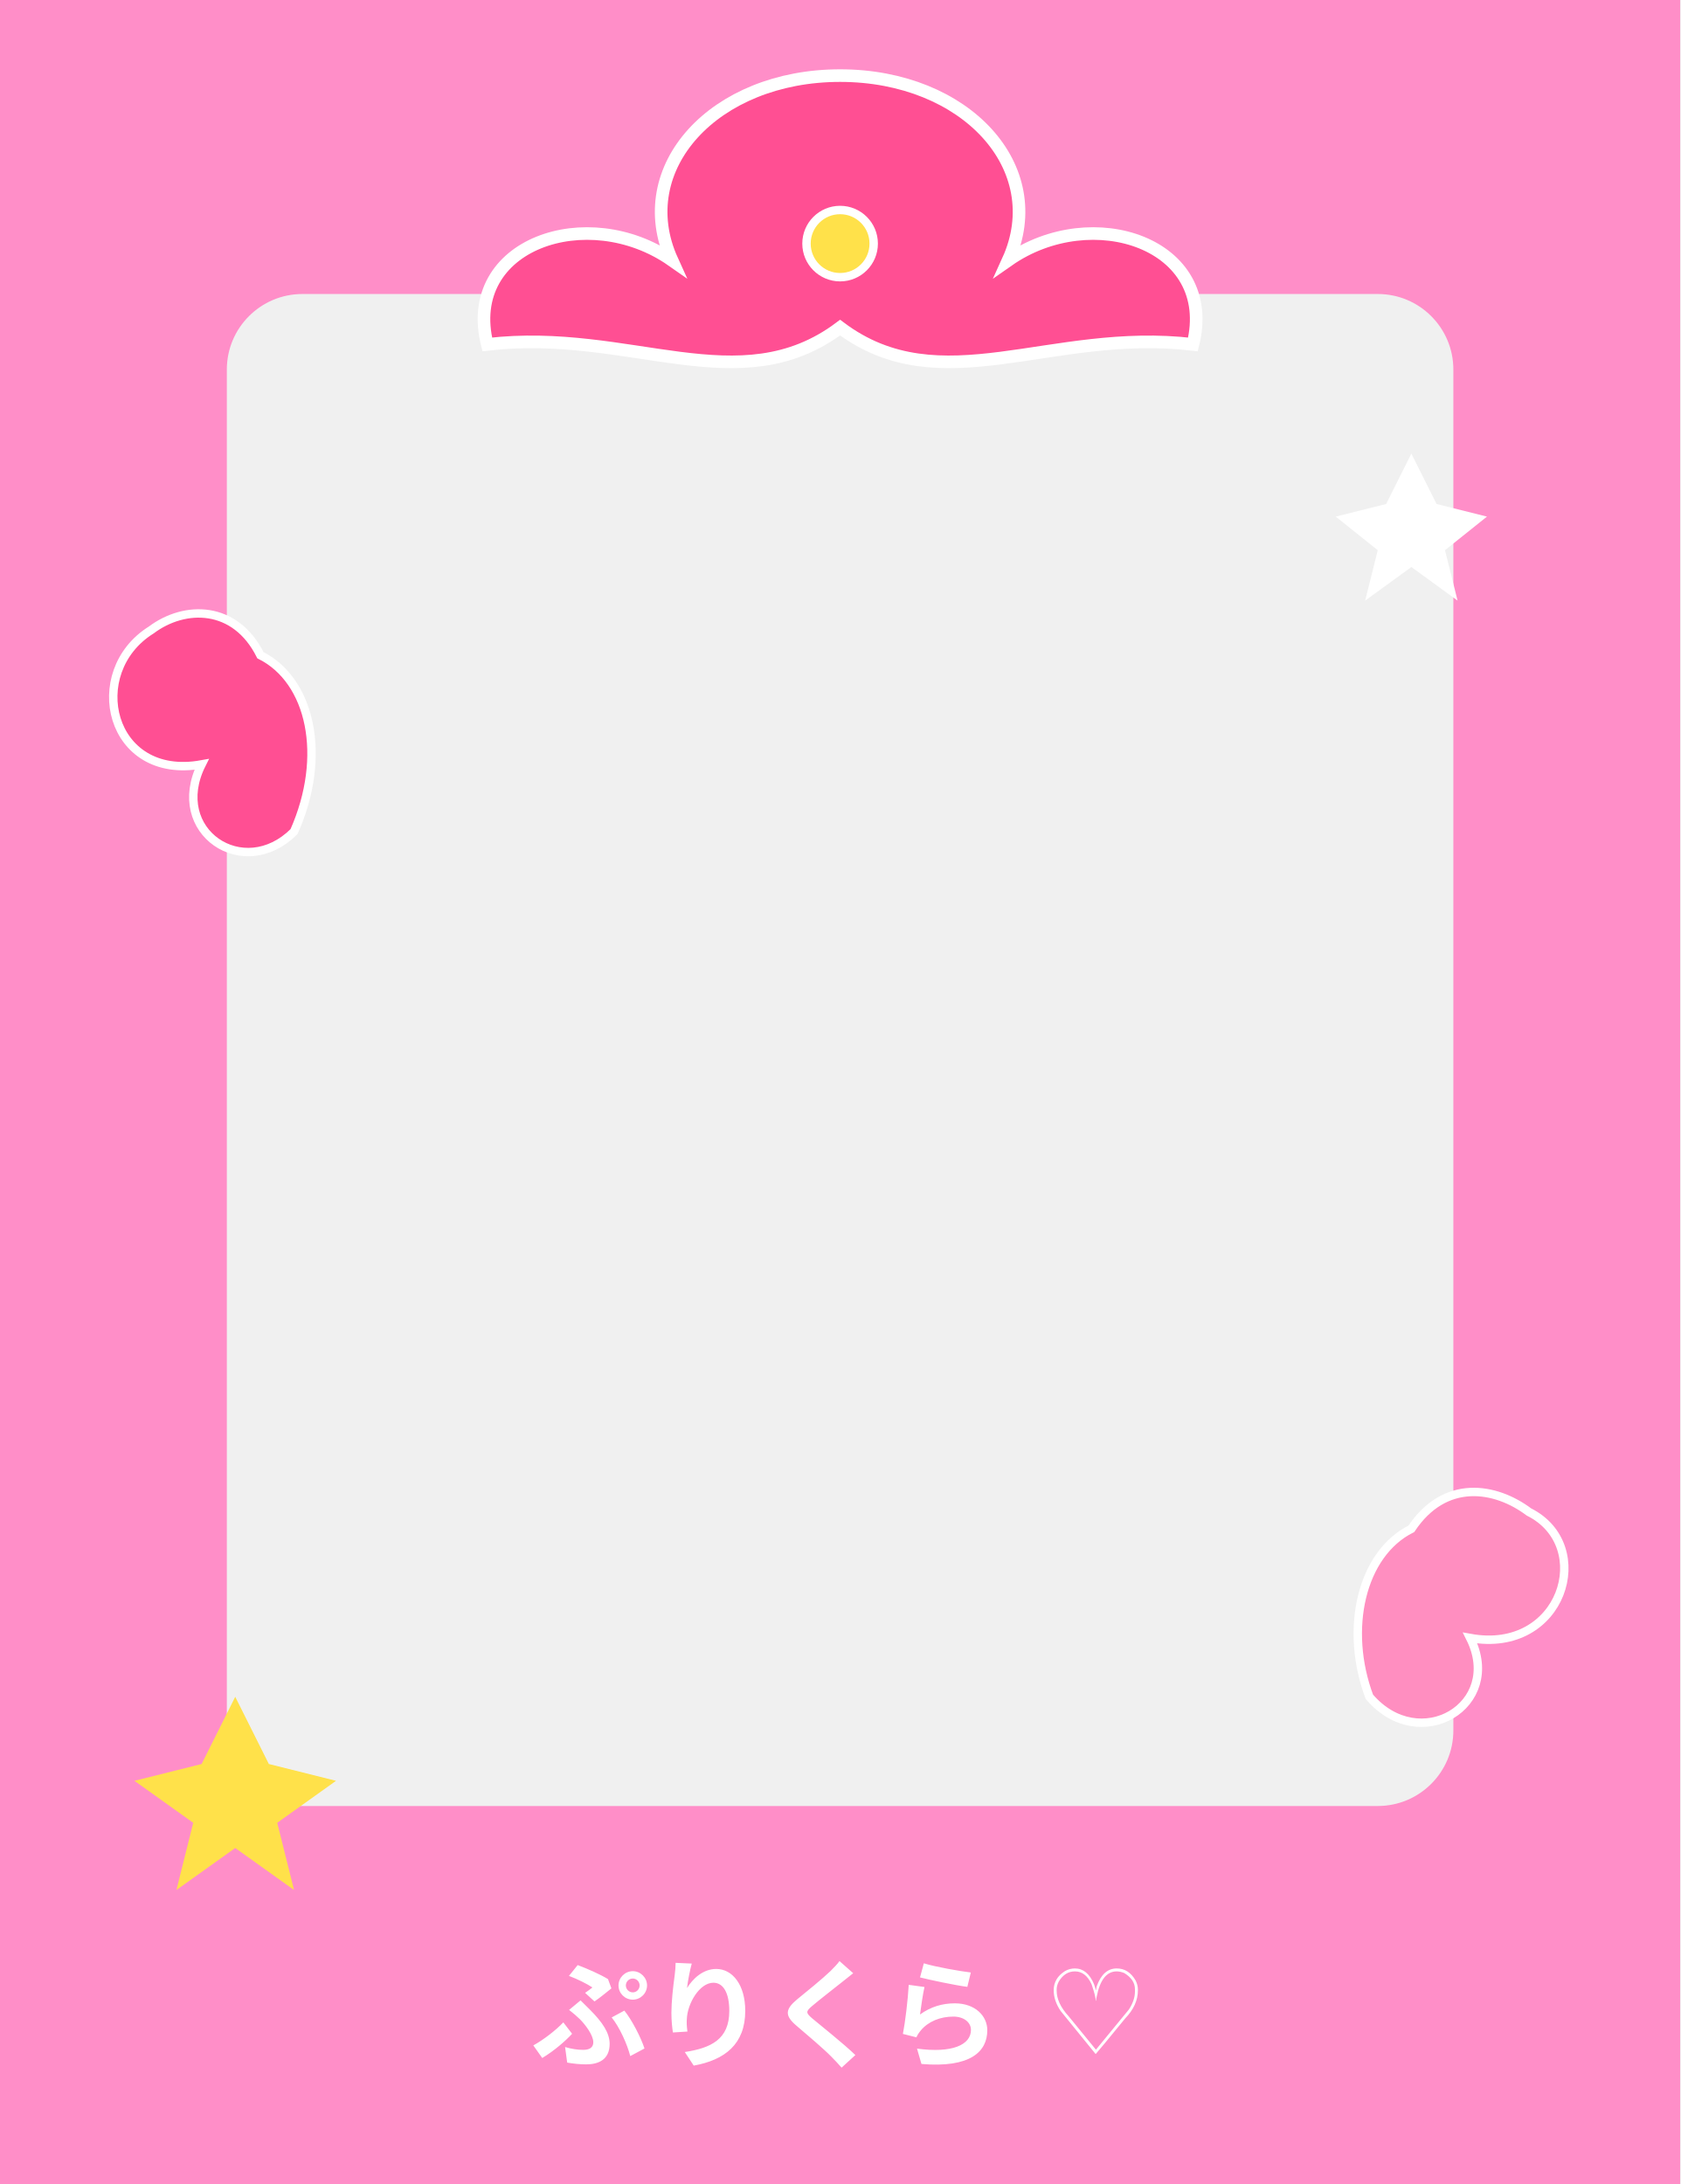
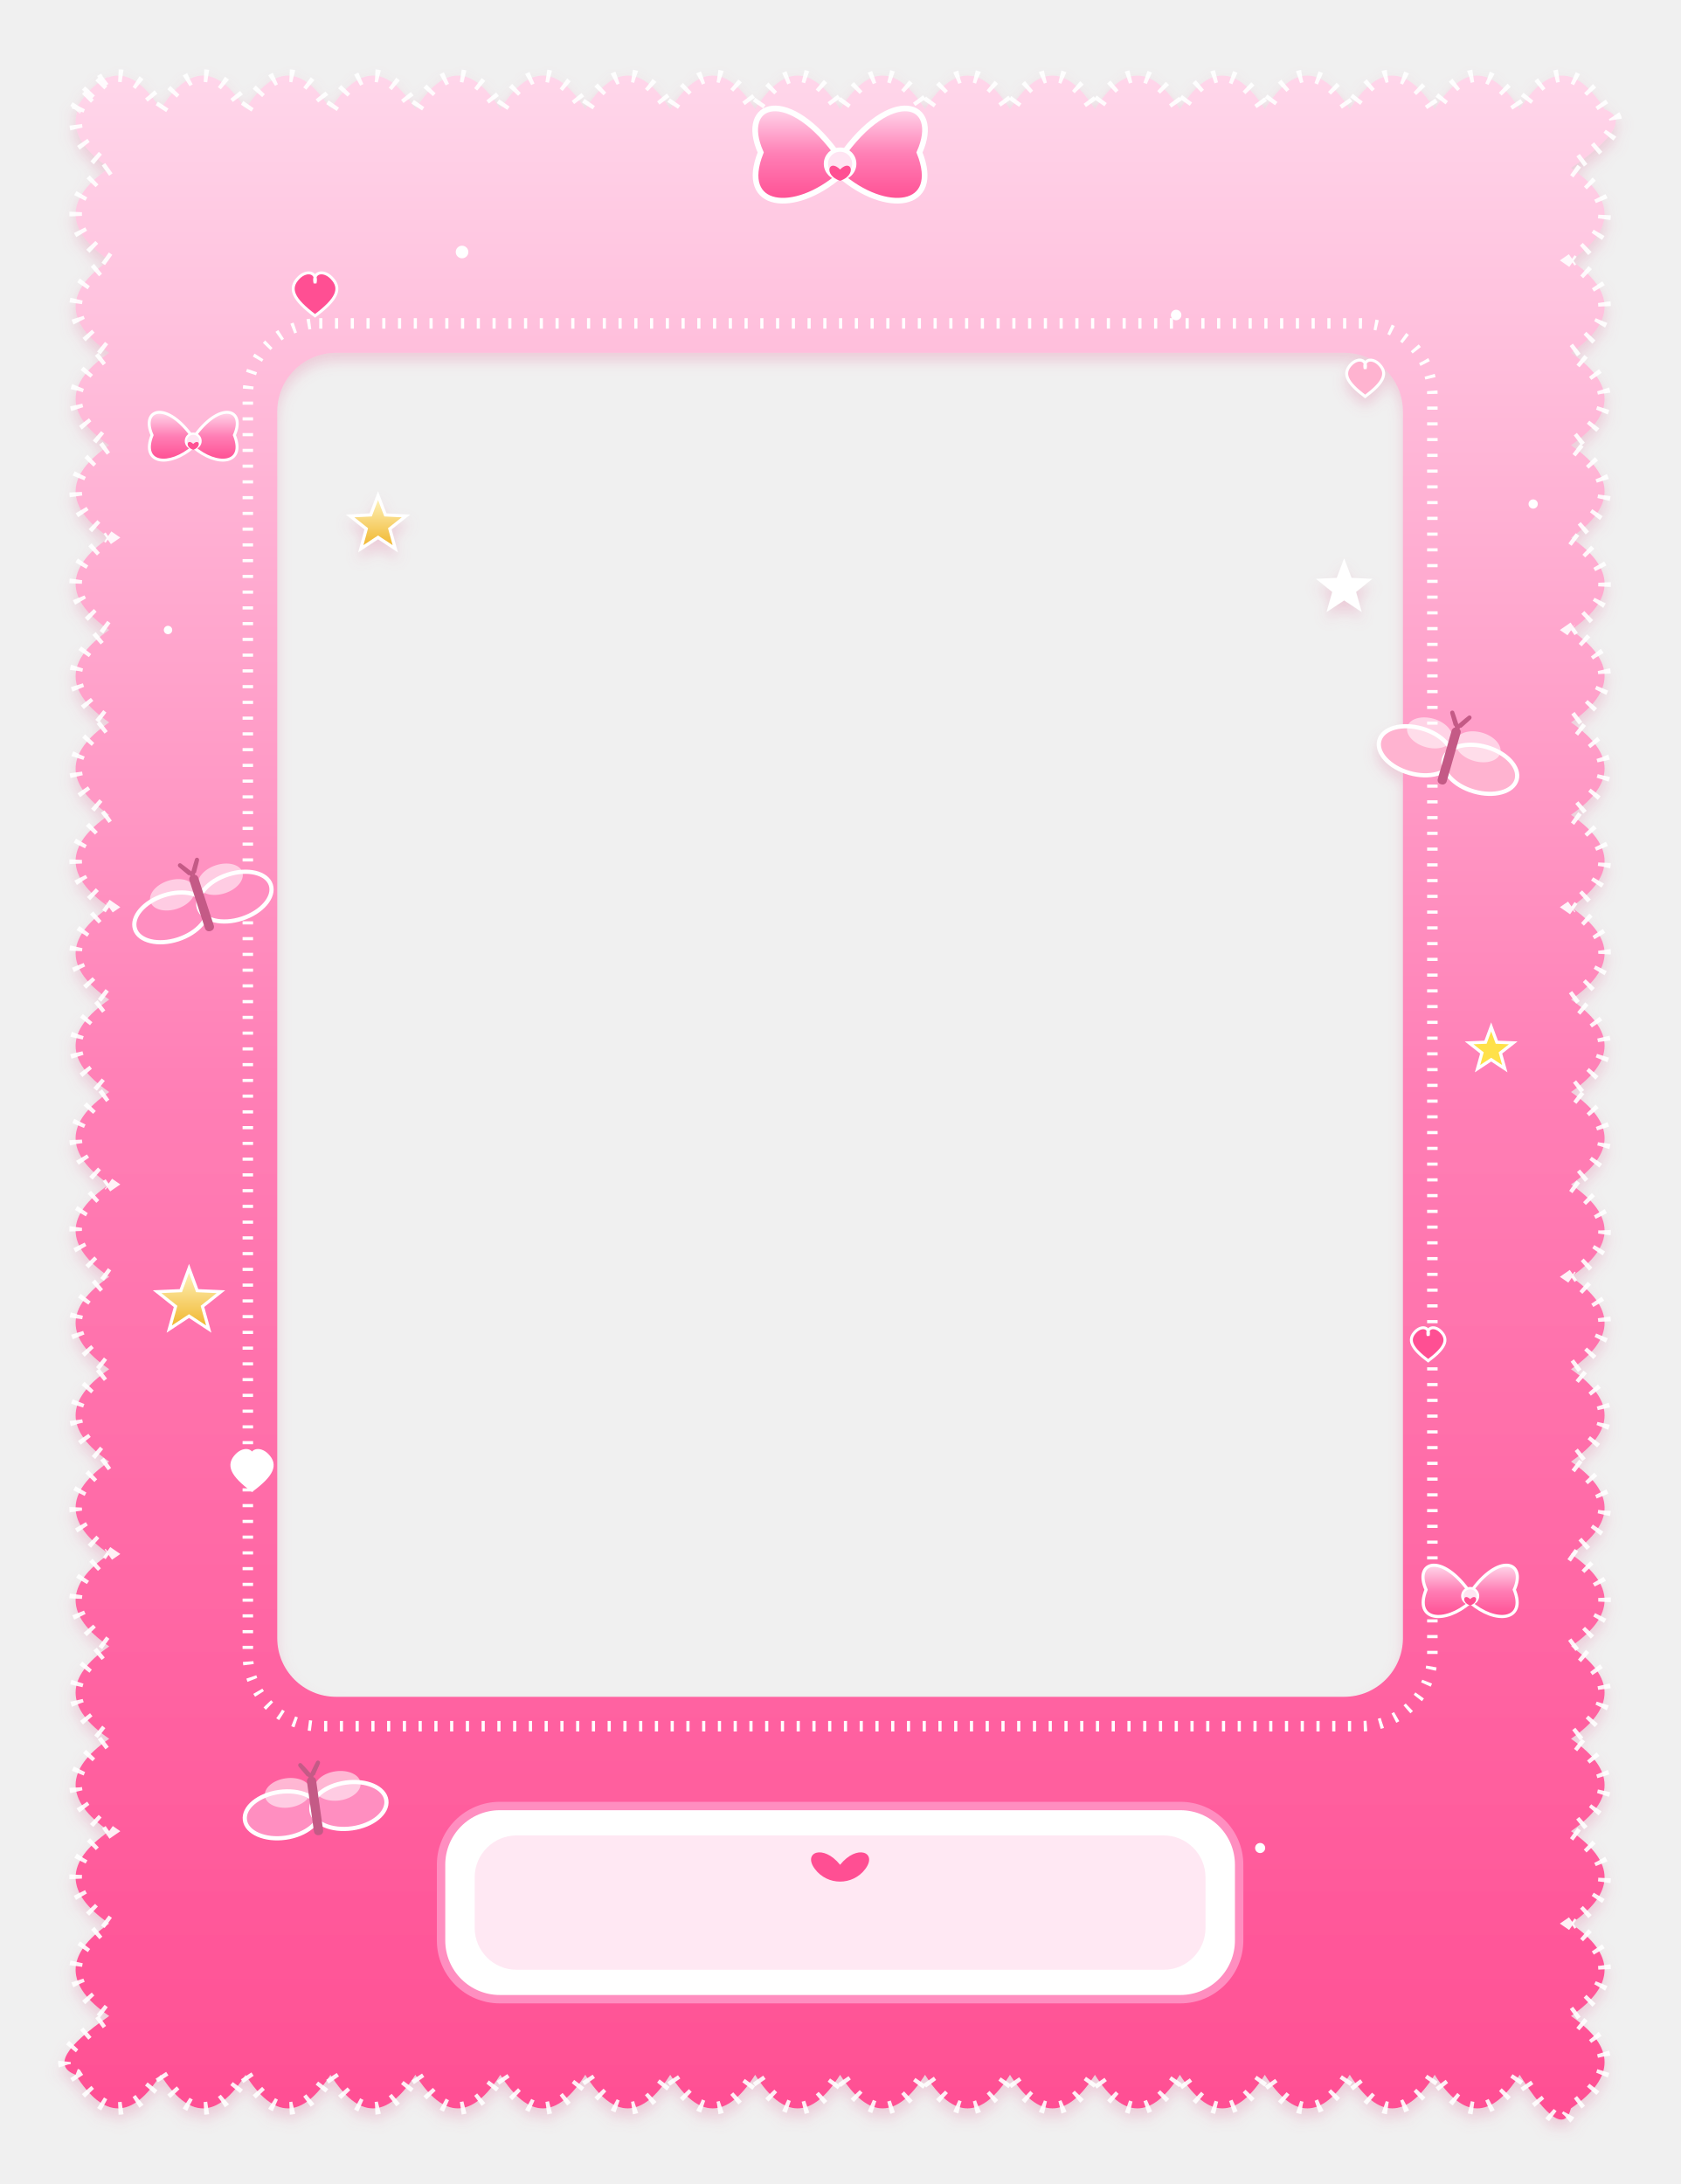
- <svg xmlns="http://www.w3.org/2000/svg" viewBox="0 0 400 520">
+ <svg xmlns="http://www.w3.org/2000/svg" viewBox="0 0 800 1040">
  <defs>
-     <mask id="h">
-       <rect width="400" height="520" fill="white" />
-       <rect x="54" y="70" width="292" height="360" rx="18" fill="black" />
+     <linearGradient id="pink" x1="0" y1="0" x2="0" y2="1">
+       <stop offset="0" stop-color="#ffd6ea" />
+       <stop offset="0.5" stop-color="#ff7eb5" />
+       <stop offset="1" stop-color="#ff4f93" />
+     </linearGradient>
+     <linearGradient id="lav" x1="0" y1="0" x2="1" y2="1">
+       <stop offset="0" stop-color="#f3e4ff" />
+       <stop offset="1" stop-color="#c9a4f6" />
+     </linearGradient>
+     <linearGradient id="gold" x1="0" y1="0" x2="0" y2="1">
+       <stop offset="0" stop-color="#fff6c4" />
+       <stop offset="1" stop-color="#f0b429" />
+     </linearGradient>
+     <filter id="sh" x="-20%" y="-20%" width="140%" height="140%">
+       <feDropShadow dx="0" dy="4" stdDeviation="3" flood-color="#e48ab0" flood-opacity="0.35" />
+     </filter>
+     <mask id="hole">
+       <rect width="800" height="1040" fill="white" />
+       <rect x="132" y="168" width="536" height="640" rx="28" fill="black" />
    </mask>
  </defs>
-   <rect width="400" height="520" fill="#ff8ec8" mask="url(#h)" />
-   <path d="M200 18 C170 18 150 40 160 62 C140 48 110 58 116 82 C150 78 176 96 200 78 C224 96 250 78 284 82 C290 58 260 48 240 62 C250 40 230 18 200 18Z" fill="#ff4f93" stroke="#fff" stroke-width="3" />
-   <circle cx="200" cy="58" r="8" fill="#ffe14a" stroke="#fff" stroke-width="2" />
-   <path d="M36 150 c-16 10 -10 36 12 32 c-8 16 10 28 22 16 c8-18 4-36 -8-42 c-6-12 -18-12 -26-6Z" fill="#ff4f93" stroke="#fff" stroke-width="2" />
-   <path d="M364 360 c16 8 8 34 -14 30 c8 16 -12 28 -24 14 c-6-16 -2-34 10-40 c8-12 20-10 28-4Z" fill="#ff8ec0" stroke="#fff" stroke-width="2" />
-   <path d="M48 420 l8 -16 8 16 16 4 -14 10 4 16 -14 -10 -14 10 4 -16 -14 -10Z" fill="#ffe14a" />
-   <path d="M330 120 l6 -12 6 12 12 3 -10 8 3 12 -11 -8 -11 8 3 -12 -10 -8Z" fill="#fff" />
-   <text x="200" y="490" text-anchor="middle" font-size="28" font-weight="900" fill="#fff" font-family="sans-serif">ぷりくら ♡</text>
+   <g filter="url(#sh)">
+     <path d="M36 52 Q56.222 20 76.444 52 Q96.667 20 116.889 52 Q137.111 20 157.333 52 Q177.556 20 197.778 52 Q218 20 238.222 52 Q258.444 20 278.667 52 Q298.889 20 319.111 52 Q339.333 20 359.556 52 Q379.778 20 400 52 Q420.222 20 440.444 52 Q460.667 20 480.889 52 Q501.111 20 521.333 52 Q541.556 20 561.778 52 Q582 20 602.222 52 Q622.444 20 642.667 52 Q662.889 20 683.111 52 Q703.333 20 723.556 52 Q743.778 20 764 52 Q780 58 748 80 Q780 102 748 124 Q780 146 748 168 Q780 190 748 212 Q780 234 748 256 Q780 278 748 300 Q780 322 748 344 Q780 366 748 388 Q780 410 748 432 Q780 454 748 476 Q780 498 748 520 Q780 542 748 564 Q780 586 748 608 Q780 630 748 652 Q780 674 748 696 Q780 718 748 740 Q780 762 748 784 Q780 806 748 828 Q780 850 748 872 Q780 894 748 916 Q780 938 748 960 Q780 982 748 1004 Q743.778 1020 723.556 988 Q703.333 1020 683.111 988 Q662.889 1020 642.667 988 Q622.444 1020 602.222 988 Q582 1020 561.778 988 Q541.556 1020 521.333 988 Q501.111 1020 480.889 988 Q460.667 1020 440.444 988 Q420.222 1020 400 988 Q379.778 1020 359.556 988 Q339.333 1020 319.111 988 Q298.889 1020 278.667 988 Q258.444 1020 238.222 988 Q218 1020 197.778 988 Q177.556 1020 157.333 988 Q137.111 1020 116.889 988 Q96.667 1020 76.444 988 Q56.222 1020 36 988 Q20 982 52 960 Q20 938 52 916 Q20 894 52 872 Q20 850 52 828 Q20 806 52 784 Q20 762 52 740 Q20 718 52 696 Q20 674 52 652 Q20 630 52 608 Q20 586 52 564 Q20 542 52 520 Q20 498 52 476 Q20 454 52 432 Q20 410 52 388 Q20 366 52 344 Q20 322 52 300 Q20 278 52 256 Q20 234 52 212 Q20 190 52 168 Q20 146 52 124 Q20 102 52 80 Q20 58 52 36Z" fill="url(#pink)" mask="url(#hole)" />
+     <path d="M36 52 Q56.222 20 76.444 52 Q96.667 20 116.889 52 Q137.111 20 157.333 52 Q177.556 20 197.778 52 Q218 20 238.222 52 Q258.444 20 278.667 52 Q298.889 20 319.111 52 Q339.333 20 359.556 52 Q379.778 20 400 52 Q420.222 20 440.444 52 Q460.667 20 480.889 52 Q501.111 20 521.333 52 Q541.556 20 561.778 52 Q582 20 602.222 52 Q622.444 20 642.667 52 Q662.889 20 683.111 52 Q703.333 20 723.556 52 Q743.778 20 764 52 Q780 58 748 80 Q780 102 748 124 Q780 146 748 168 Q780 190 748 212 Q780 234 748 256 Q780 278 748 300 Q780 322 748 344 Q780 366 748 388 Q780 410 748 432 Q780 454 748 476 Q780 498 748 520 Q780 542 748 564 Q780 586 748 608 Q780 630 748 652 Q780 674 748 696 Q780 718 748 740 Q780 762 748 784 Q780 806 748 828 Q780 850 748 872 Q780 894 748 916 Q780 938 748 960 Q780 982 748 1004 Q743.778 1020 723.556 988 Q703.333 1020 683.111 988 Q662.889 1020 642.667 988 Q622.444 1020 602.222 988 Q582 1020 561.778 988 Q541.556 1020 521.333 988 Q501.111 1020 480.889 988 Q460.667 1020 440.444 988 Q420.222 1020 400 988 Q379.778 1020 359.556 988 Q339.333 1020 319.111 988 Q298.889 1020 278.667 988 Q258.444 1020 238.222 988 Q218 1020 197.778 988 Q177.556 1020 157.333 988 Q137.111 1020 116.889 988 Q96.667 1020 76.444 988 Q56.222 1020 36 988 Q20 982 52 960 Q20 938 52 916 Q20 894 52 872 Q20 850 52 828 Q20 806 52 784 Q20 762 52 740 Q20 718 52 696 Q20 674 52 652 Q20 630 52 608 Q20 586 52 564 Q20 542 52 520 Q20 498 52 476 Q20 454 52 432 Q20 410 52 388 Q20 366 52 344 Q20 322 52 300 Q20 278 52 256 Q20 234 52 212 Q20 190 52 168 Q20 146 52 124 Q20 102 52 80 Q20 58 52 36Z" fill="none" stroke="#fff" stroke-width="6" stroke-dasharray="2 7" opacity="0.9" />
+     <rect x="118" y="154" width="564" height="668" rx="34" fill="none" stroke="#fff" stroke-width="5" stroke-dasharray="1.5 6" />
+     <g transform="translate(400 78) scale(1.35)">
+       <path d="M0 -2 C-18 -28 -36 -22 -28 -4 C-36 16 -16 18 0 4 C16 18 36 16 28 -4 C36 -22 18 -28 0 -2Z" fill="url(#pink)" stroke="#fff" stroke-width="2" />
+       <circle r="5" fill="#ffe4f2" stroke="#fff" stroke-width="1.5" />
+       <path d="M0 6 C-6 4 -4 -2 0 2 C4 -2 6 4 0 6Z" fill="#ff4f93" />
+     </g>
+     <g transform="translate(92 210) scale(0.7)">
+       <path d="M0 -2 C-18 -28 -36 -22 -28 -4 C-36 16 -16 18 0 4 C16 18 36 16 28 -4 C36 -22 18 -28 0 -2Z" fill="url(#pink)" stroke="#fff" stroke-width="2" />
+       <circle r="5" fill="#ffe4f2" stroke="#fff" stroke-width="1.5" />
+       <path d="M0 6 C-6 4 -4 -2 0 2 C4 -2 6 4 0 6Z" fill="#ff4f93" />
+     </g>
+     <g transform="translate(700 760) scale(0.75)">
+       <path d="M0 -2 C-18 -28 -36 -22 -28 -4 C-36 16 -16 18 0 4 C16 18 36 16 28 -4 C36 -22 18 -28 0 -2Z" fill="url(#pink)" stroke="#fff" stroke-width="2" />
+       <circle r="5" fill="#ffe4f2" stroke="#fff" stroke-width="1.5" />
+       <path d="M0 6 C-6 4 -4 -2 0 2 C4 -2 6 4 0 6Z" fill="#ff4f93" />
+     </g>
+     <g transform="translate(96 430) rotate(-18)">
+       <ellipse cx="-16" cy="2" rx="18" ry="11" fill="#ff8ec0" stroke="#fff" stroke-width="2" />
+       <ellipse cx="16" cy="2" rx="18" ry="11" fill="#ff8ec0" stroke="#fff" stroke-width="2" />
+       <ellipse cx="-12" cy="-8" rx="11" ry="7" fill="#fff" opacity="0.55" />
+       <ellipse cx="12" cy="-8" rx="11" ry="7" fill="#fff" opacity="0.55" />
+       <rect x="-2.2" y="-14" width="4.4" height="28" rx="2" fill="#c45a86" />
+       <path d="M0 -14 q-8 -12 -1 -1 M0 -14 q8 -12 1 -1" stroke="#c45a86" fill="none" stroke-width="2" />
+     </g>
+     <g transform="translate(690 360) rotate(16)">
+       <ellipse cx="-16" cy="2" rx="18" ry="11" fill="#ffb3d0" stroke="#fff" stroke-width="2" />
+       <ellipse cx="16" cy="2" rx="18" ry="11" fill="#ffb3d0" stroke="#fff" stroke-width="2" />
+       <ellipse cx="-12" cy="-8" rx="11" ry="7" fill="#fff" opacity="0.55" />
+       <ellipse cx="12" cy="-8" rx="11" ry="7" fill="#fff" opacity="0.55" />
+       <rect x="-2.2" y="-14" width="4.4" height="28" rx="2" fill="#c45a86" />
+       <path d="M0 -14 q-8 -12 -1 -1 M0 -14 q8 -12 1 -1" stroke="#c45a86" fill="none" stroke-width="2" />
+     </g>
+     <g transform="translate(150 860) rotate(-8)">
+       <ellipse cx="-16" cy="2" rx="18" ry="11" fill="#ff8ec0" stroke="#fff" stroke-width="2" />
+       <ellipse cx="16" cy="2" rx="18" ry="11" fill="#ff8ec0" stroke="#fff" stroke-width="2" />
+       <ellipse cx="-12" cy="-8" rx="11" ry="7" fill="#fff" opacity="0.55" />
+       <ellipse cx="12" cy="-8" rx="11" ry="7" fill="#fff" opacity="0.55" />
+       <rect x="-2.2" y="-14" width="4.4" height="28" rx="2" fill="#c45a86" />
+       <path d="M0 -14 q-8 -12 -1 -1 M0 -14 q8 -12 1 -1" stroke="#c45a86" fill="none" stroke-width="2" />
+     </g>
+     <path transform="translate(150 140) scale(1.3)" d="M0 8C-8 2 -10 -2 -6 -6C-3 -9 1 -8 0 -4C-1 -8 3 -9 6 -6C10 -2 8 2 0 8Z" fill="#ff4f93" stroke="#fff" stroke-width="1.077" />
+     <path transform="translate(650 180) scale(1.1)" d="M0 8C-8 2 -10 -2 -6 -6C-3 -9 1 -8 0 -4C-1 -8 3 -9 6 -6C10 -2 8 2 0 8Z" fill="#ffb3d0" stroke="#fff" stroke-width="1.273" />
+     <path transform="translate(120 700) scale(1.2)" d="M0 8C-8 2 -10 -2 -6 -6C-3 -9 1 -8 0 -4C-1 -8 3 -9 6 -6C10 -2 8 2 0 8Z" fill="#fff" stroke="#fff" stroke-width="1.167" />
+     <path transform="translate(680 640) scale(1)" d="M0 8C-8 2 -10 -2 -6 -6C-3 -9 1 -8 0 -4C-1 -8 3 -9 6 -6C10 -2 8 2 0 8Z" fill="#ff4f93" stroke="#fff" stroke-width="1.4" />
+     <path d="M180.0 236.0L183.5 245.2L193.3 245.7L185.6 251.8L188.2 261.3L180.0 255.9L171.8 261.3L174.4 251.8L166.7 245.7L176.5 245.2Z" fill="url(#gold)" stroke="#fff" stroke-width="1.5" />
+     <path d="M640.0 268.0L643.0 275.9L651.4 276.3L644.8 281.6L647.1 289.7L640.0 285.0L632.9 289.7L635.2 281.6L628.6 276.3L637.0 275.9Z" fill="#fff" stroke="#fff" stroke-width="1.5" />
+     <path d="M90.0 604.0L93.9 614.6L105.2 615.1L96.4 622.1L99.4 632.9L90.0 626.7L80.6 632.9L83.6 622.1L74.8 615.1L86.1 614.6Z" fill="url(#gold)" stroke="#fff" stroke-width="1.5" />
+     <path d="M710.0 489.0L712.7 496.3L720.5 496.6L714.4 501.4L716.5 508.9L710.0 504.6L703.5 508.9L705.6 501.4L699.5 496.6L707.3 496.3Z" fill="#ffe14a" stroke="#fff" stroke-width="1.5" />
+     <g fill="#fff">
+       <circle cx="220" cy="120" r="3" />
+       <circle cx="560" cy="150" r="2.5" />
+       <circle cx="250" cy="900" r="3" />
+       <circle cx="600" cy="880" r="2.4" />
+       <circle cx="80" cy="300" r="2" />
+       <circle cx="730" cy="240" r="2.2" />
+     </g>
+     <g>
+       <rect x="210" y="860" width="380" height="92" rx="28" fill="#fff" stroke="#ff8ec0" stroke-width="4" />
+       <rect x="226" y="874" width="348" height="64" rx="20" fill="#ffd6ea" opacity="0.55" />
+       <path d="M400 888 C392 878 382 882 388 890 C394 898 406 898 412 890 C418 882 408 878 400 888Z" fill="#ff4f93" />
+     </g>
+   </g>
</svg>
